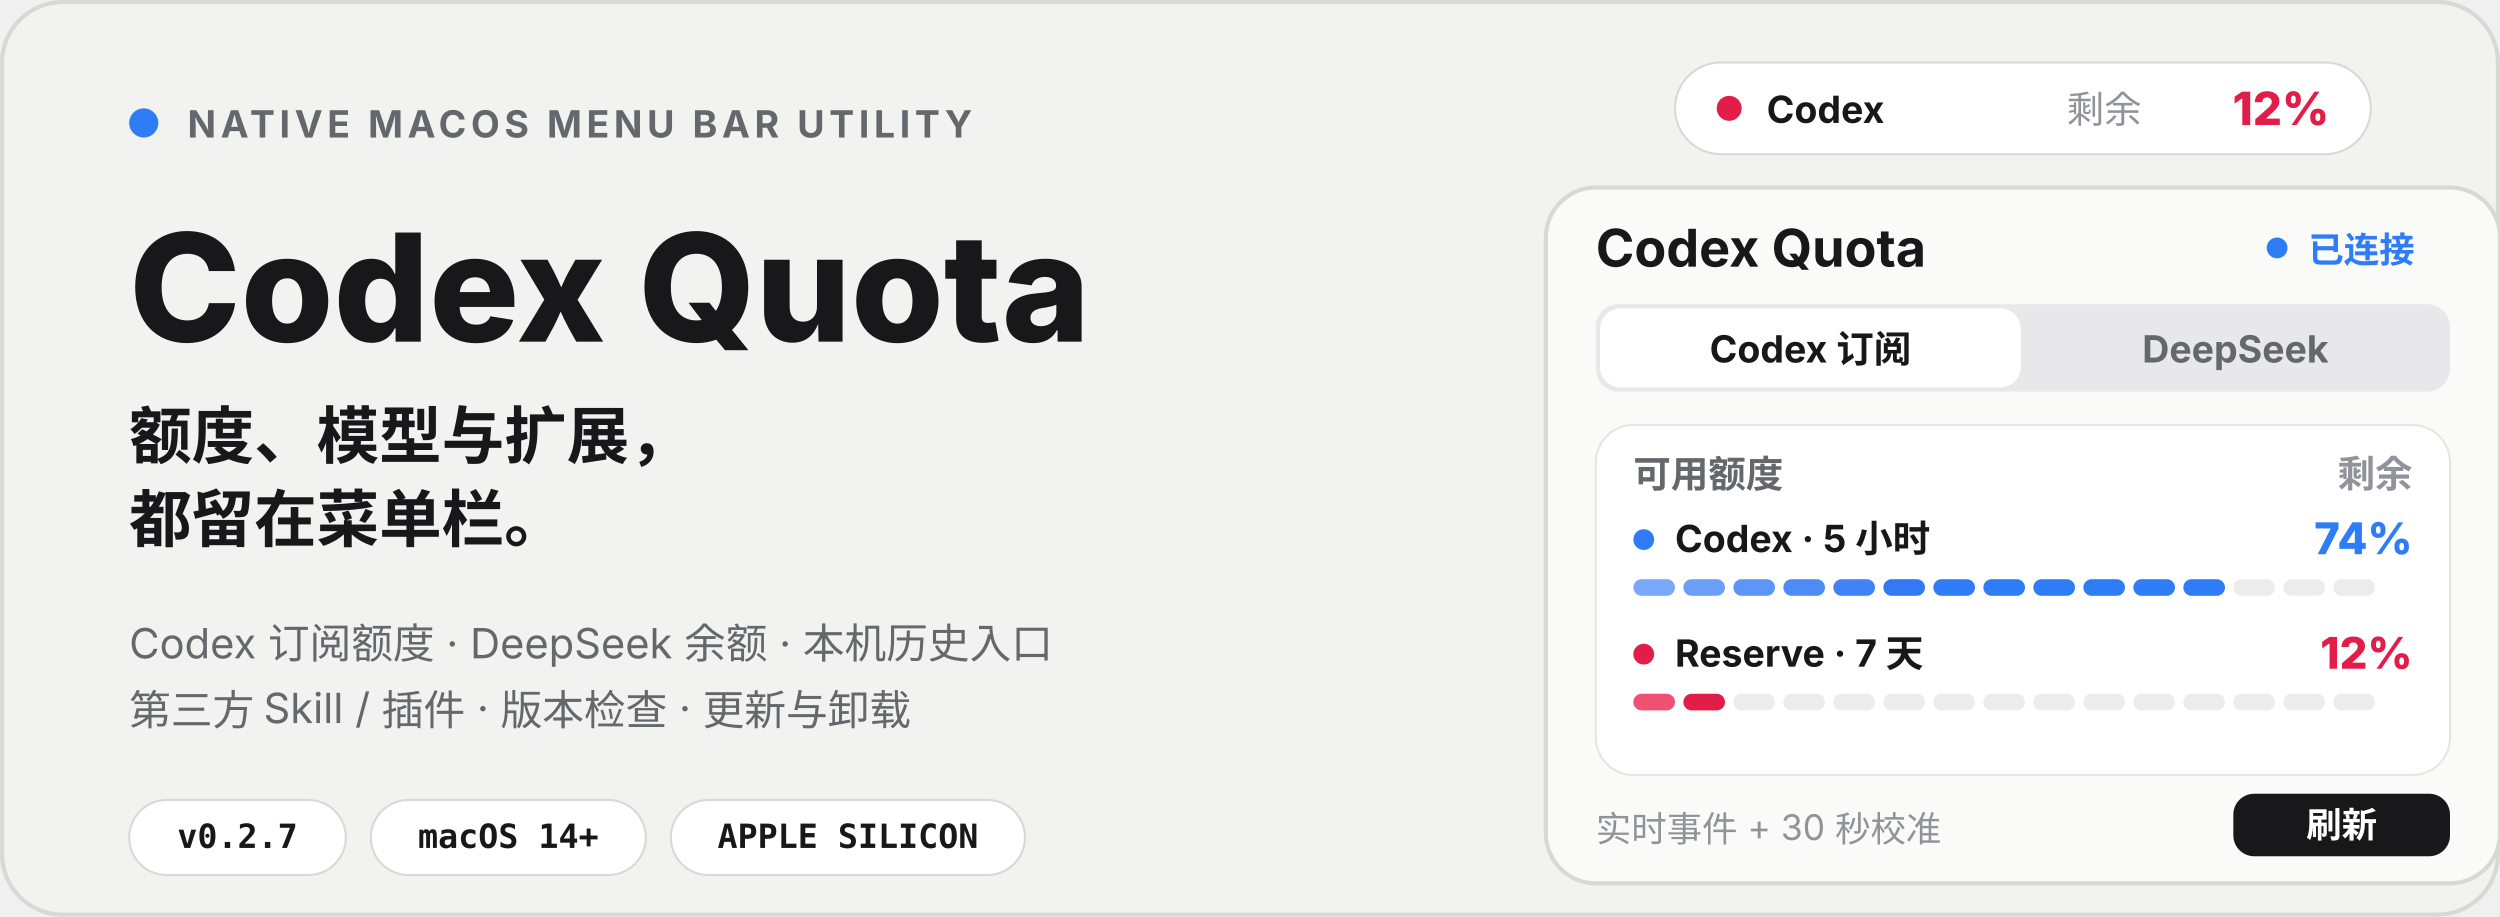
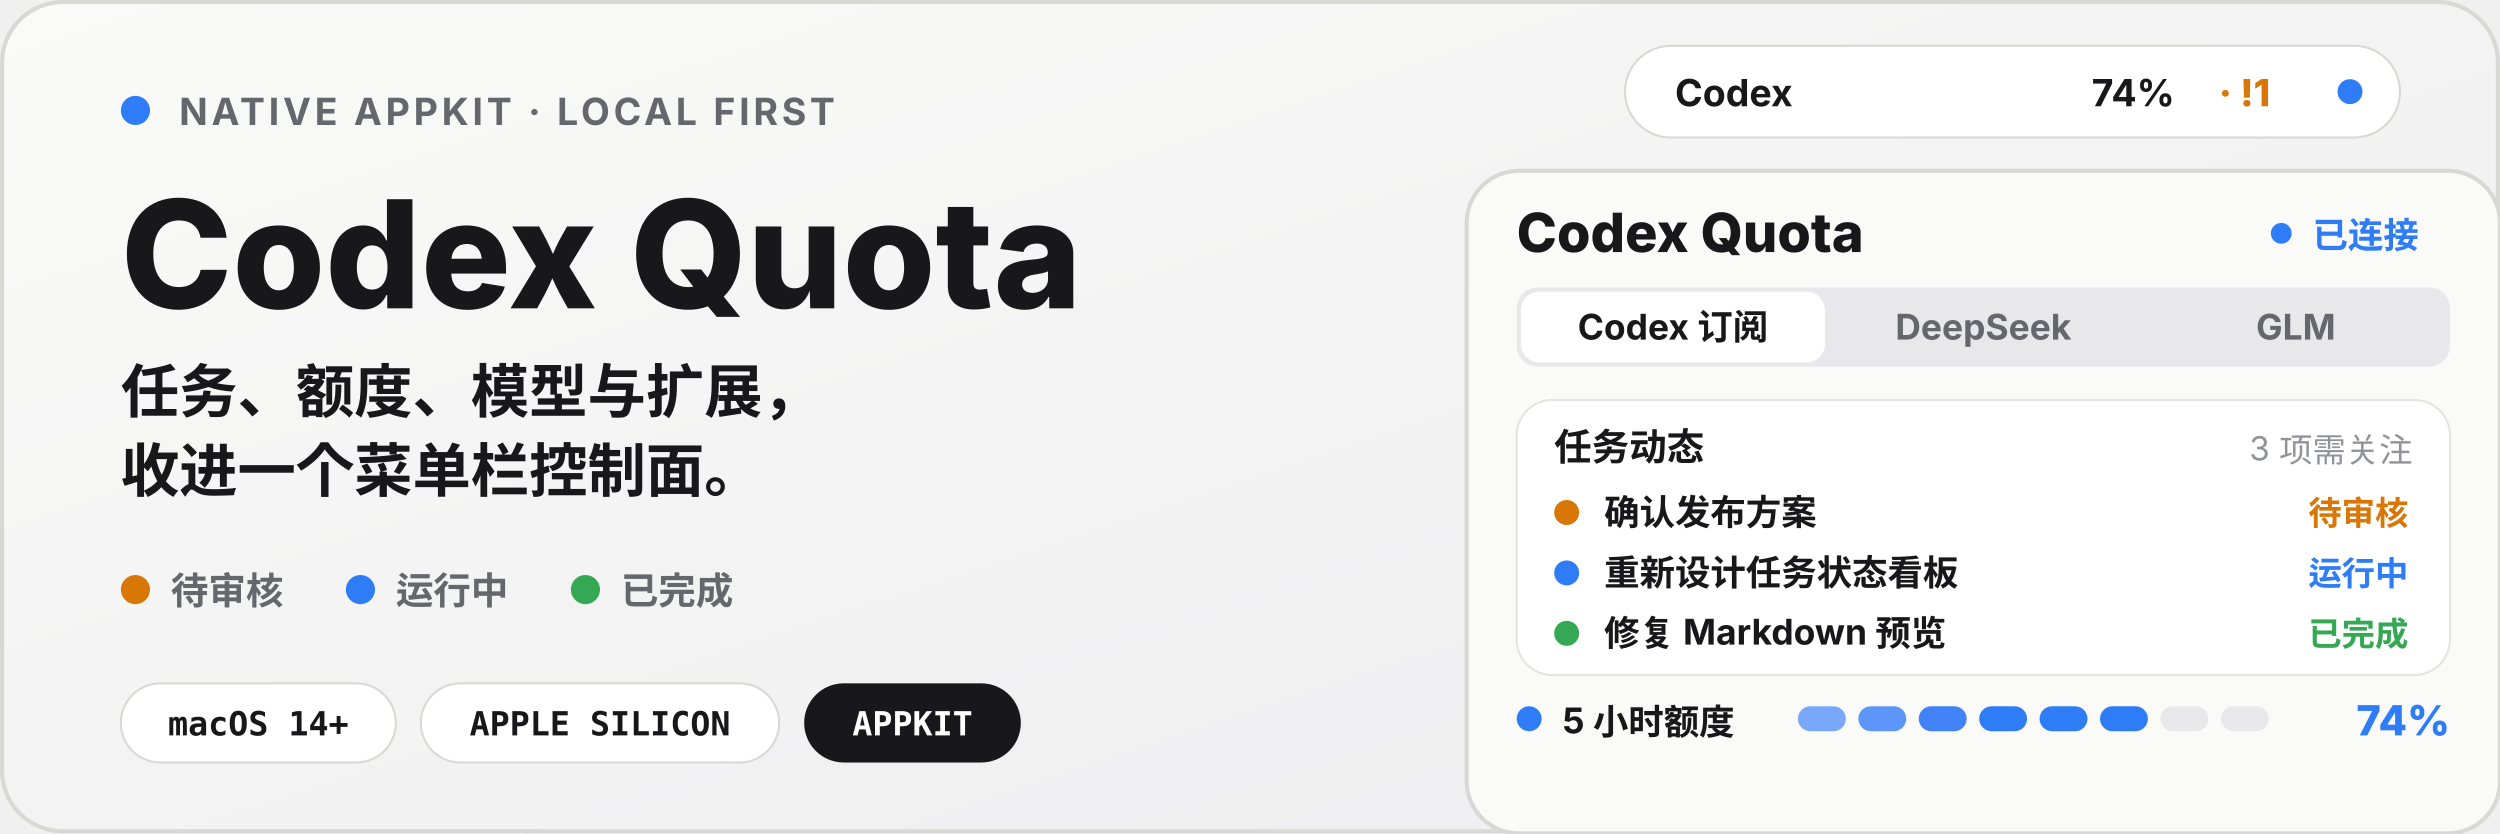
- <svg xmlns="http://www.w3.org/2000/svg" width="1200" height="440" viewBox="0 0 1200 440" role="img" aria-labelledby="title desc">
-   <rect width="1200" height="440" rx="30" fill="#F2F2F0" />
-   <rect x="1" y="1" width="1198" height="438" rx="29" fill="none" stroke="#D8D8D4" stroke-width="2" />
+ <svg xmlns="http://www.w3.org/2000/svg" width="1200" height="400" viewBox="0 0 1200 400" role="img" aria-labelledby="title desc">
+   <defs>
+     <linearGradient id="background" x1="0" y1="0" x2="1" y2="1">
+       <stop offset="0" stop-color="#FAFAF8" />
+       <stop offset="1" stop-color="#ECECEF" />
+     </linearGradient>
+   </defs>
+   <rect width="1200" height="400" rx="30" fill="url(#background)" />
+   <rect x="1" y="1" width="1198" height="398" rx="29" fill="none" stroke="#D8D8D4" stroke-width="2" />
  <g font-family="-apple-system, BlinkMacSystemFont, 'Segoe UI', 'PingFang SC', sans-serif">
-     <g transform="translate(62 52)">
+     <g transform="translate(58 46)">
      <circle cx="7" cy="7" r="7" fill="#2F7DF6" />
-       <text x="28" y="14" fill="#66676D" font-size="18" font-weight="700" letter-spacing="2.2">NATIVE MACOS MENU BAR UTILITY</text>
-       <text x="0" y="112" fill="#18181A" font-size="72" font-weight="760">Codex Quota</text>
-       <text x="0" y="168" fill="#18181A" font-size="30" font-weight="700">额度、模型与扩展，</text>
-       <text x="0" y="208" fill="#18181A" font-size="30" font-weight="700">都留在菜单栏。</text>
-       <text x="0" y="264" fill="#66676D" font-size="20">Codex 订阅额度 · DeepSeek 余额 · 本机历史入口</text>
-       <text x="0" y="296" fill="#66676D" font-size="20">第三方 Skill / 插件 · 版本检查 · 更新与卸载</text>
-       <g transform="translate(0 332)" font-family="ui-monospace, SFMono-Regular, Menlo, monospace" font-size="16" font-weight="650">
-         <rect width="104" height="36" rx="18" fill="#FFFFFF" stroke="#D8D8D4" />
-         <text x="52" y="23" text-anchor="middle" fill="#18181A">v0.2.7</text>
-         <rect x="116" width="132" height="36" rx="18" fill="#FFFFFF" stroke="#D8D8D4" />
-         <text x="182" y="23" text-anchor="middle" fill="#18181A">macOS 14+</text>
-         <rect x="260" width="170" height="36" rx="18" fill="#FFFFFF" stroke="#D8D8D4" />
-         <text x="345" y="23" text-anchor="middle" fill="#18181A">APPLE SILICON</text>
+       <text x="28" y="14" fill="#66676D" font-size="18" font-weight="720" letter-spacing="1.8">NATIVE APPKIT · LOCAL FIRST</text>
+       <text x="0" y="102" fill="#18181A" font-size="72" font-weight="780">Codex Quota</text>
+       <text x="0" y="152" fill="#18181A" font-size="28" font-weight="720">任务、额度、模型与扩展，</text>
+       <text x="0" y="190" fill="#18181A" font-size="28" font-weight="720">收进一个菜单栏控制面。</text>
+       <g transform="translate(0 230)" font-size="18" font-weight="680">
+         <circle cx="7" cy="7" r="7" fill="#D97706" />
+         <text x="24" y="14" fill="#66676D">待审核</text>
+         <circle cx="115" cy="7" r="7" fill="#2F7DF6" />
+         <text x="132" y="14" fill="#66676D">运行中</text>
+         <circle cx="223" cy="7" r="7" fill="#34A853" />
+         <text x="240" y="14" fill="#66676D">已完成</text>
+       </g>
+       <g transform="translate(0 282)" font-family="ui-monospace, SFMono-Regular, Menlo, monospace" font-size="16" font-weight="650">
+         <rect width="132" height="38" rx="19" fill="#FFFFFF" stroke="#D8D8D4" />
+         <text x="66" y="25" text-anchor="middle" fill="#18181A">macOS 14+</text>
+         <rect x="144" width="172" height="38" rx="19" fill="#FFFFFF" stroke="#D8D8D4" />
+         <text x="230" y="25" text-anchor="middle" fill="#18181A">APPLE SILICON</text>
+         <rect x="328" width="104" height="38" rx="19" fill="#18181A" />
+         <text x="380" y="25" text-anchor="middle" fill="#FFFFFF">APPKIT</text>
      </g>
    </g>
-     <g transform="translate(742 30)">
-       <rect x="62" width="334" height="44" rx="22" fill="#FFFFFF" stroke="#D8D8D4" />
-       <circle cx="88" cy="22" r="6" fill="#E11D48" />
-       <text x="106" y="29" fill="#18181A" font-size="18" font-weight="700">Codex</text>
-       <text x="250" y="29" fill="#92939A" font-size="18">剩余</text>
-       <text x="376" y="30" text-anchor="end" fill="#E11D48" font-size="22" font-weight="760">12%</text>
-       <rect x="0" y="60" width="458" height="334" rx="24" fill="#FAFAF8" stroke="#D8D8D4" stroke-width="2" />
-       <text x="24" y="98" fill="#18181A" font-size="25" font-weight="750">Codex Quota</text>
-       <circle cx="351" cy="89" r="5" fill="#2F7DF6" />
-       <text x="366" y="96" fill="#2F7DF6" font-size="17" font-weight="700">已连接</text>
-       <rect x="24" y="116" width="410" height="42" rx="11" fill="#E8E8EA" />
-       <rect x="26" y="118" width="202" height="38" rx="10" fill="#FFFFFF" />
-       <text x="127" y="144" text-anchor="middle" fill="#18181A" font-size="18" font-weight="700">Codex 订阅</text>
-       <text x="331" y="144" text-anchor="middle" fill="#66676D" font-size="18" font-weight="650">DeepSeek</text>
-       <rect x="24" y="174" width="410" height="168" rx="18" fill="#FFFFFF" stroke="#E5E5E2" />
-       <text x="42" y="204" fill="#66676D" font-size="18" font-weight="700">可用额度</text>
-       <text x="416" y="204" text-anchor="end" fill="#92939A" font-size="18" font-weight="650">剩余</text>
-       <g transform="translate(42 224)">
-         <circle cx="5" cy="5" r="5" fill="#2F7DF6" />
-         <text x="20" y="11" fill="#18181A" font-size="18" font-weight="700">Codex · 5 小时</text>
-         <text x="374" y="12" text-anchor="end" fill="#2F7DF6" font-size="21" font-weight="760">74%</text>
-         <g transform="translate(0 24)">
-           <rect width="20" height="8" rx="4" fill="#79A8FA" />
-           <rect x="24" width="20" height="8" rx="4" fill="#6C9FF9" />
-           <rect x="48" width="20" height="8" rx="4" fill="#5D95F8" />
-           <rect x="72" width="20" height="8" rx="4" fill="#4F8BF7" />
-           <rect x="96" width="20" height="8" rx="4" fill="#4182F6" />
-           <rect x="120" width="20" height="8" rx="4" fill="#3378F4" />
-           <rect x="144" width="20" height="8" rx="4" fill="#2F7DF6" />
-           <rect x="168" width="20" height="8" rx="4" fill="#2F7DF6" />
-           <rect x="192" width="20" height="8" rx="4" fill="#2F7DF6" />
-           <rect x="216" width="20" height="8" rx="4" fill="#2F7DF6" />
-           <rect x="240" width="20" height="8" rx="4" fill="#2F7DF6" />
-           <rect x="264" width="20" height="8" rx="4" fill="#2F7DF6" />
-           <rect x="288" width="20" height="8" rx="4" fill="#ECECEE" />
-           <rect x="312" width="20" height="8" rx="4" fill="#ECECEE" />
-           <rect x="336" width="20" height="8" rx="4" fill="#ECECEE" />
+     <g transform="translate(704 22)">
+       <rect x="76" width="372" height="44" rx="22" fill="#FFFFFF" stroke="#D8D8D4" />
+       <text x="100" y="29" fill="#18181A" font-size="18" font-weight="720">Codex</text>
+       <text x="300" y="29" fill="#18181A" font-size="18" font-weight="680">74%</text>
+       <text x="361" y="29" fill="#D97706" font-size="18" font-weight="760">· !1</text>
+       <circle cx="424" cy="22" r="6" fill="#2F7DF6" />
+       <rect x="0" y="60" width="496" height="318" rx="25" fill="#FAFAF8" stroke="#D8D8D4" stroke-width="2" />
+       <text x="24" y="99" fill="#18181A" font-size="26" font-weight="760">Codex Quota</text>
+       <circle cx="391" cy="90" r="5" fill="#2F7DF6" />
+       <text x="406" y="97" fill="#2F7DF6" font-size="17" font-weight="720">已连接</text>
+       <g transform="translate(24 116)" font-size="17" font-weight="680">
+         <rect width="448" height="38" rx="10" fill="#E8E8EA" />
+         <rect x="2" y="2" width="146" height="34" rx="9" fill="#FFFFFF" />
+         <text x="75" y="25" text-anchor="middle" fill="#18181A">Codex 订阅</text>
+         <text x="224" y="25" text-anchor="middle" fill="#66676D">DeepSeek</text>
+         <text x="374" y="25" text-anchor="middle" fill="#66676D">GLM</text>
+       </g>
+       <g transform="translate(24 170)">
+         <rect width="448" height="132" rx="17" fill="#FFFFFF" stroke="#E4E4E0" />
+         <text x="18" y="29" fill="#18181A" font-size="18" font-weight="740">任务动态</text>
+         <text x="430" y="29" text-anchor="end" fill="#92939A" font-size="16">3 项需关注</text>
+         <circle cx="24" cy="54" r="6" fill="#D97706" />
+         <text x="42" y="60" fill="#18181A" font-size="17" font-weight="680">确认发布方案</text>
+         <text x="428" y="60" text-anchor="end" fill="#D97706" font-size="16" font-weight="720">待审核</text>
+         <circle cx="24" cy="83" r="6" fill="#2F7DF6" />
+         <text x="42" y="89" fill="#18181A" font-size="17" font-weight="680">重新设计任务状态看板</text>
+         <text x="428" y="89" text-anchor="end" fill="#2F7DF6" font-size="16" font-weight="720">运行中</text>
+         <circle cx="24" cy="112" r="6" fill="#34A853" />
+         <text x="42" y="118" fill="#18181A" font-size="17" font-weight="680">修复 Markdown 预览</text>
+         <text x="428" y="118" text-anchor="end" fill="#34A853" font-size="16" font-weight="720">已完成</text>
+       </g>
+       <g transform="translate(24 316)">
+         <circle cx="6" cy="7" r="6" fill="#2F7DF6" />
+         <text x="22" y="14" fill="#18181A" font-size="17" font-weight="680">5 小时额度</text>
+         <g transform="translate(135 1)">
+           <rect width="23" height="12" rx="6" fill="#79A8FA" />
+           <rect x="29" width="23" height="12" rx="6" fill="#5D95F8" />
+           <rect x="58" width="23" height="12" rx="6" fill="#4182F6" />
+           <rect x="87" width="23" height="12" rx="6" fill="#2F7DF6" />
+           <rect x="116" width="23" height="12" rx="6" fill="#2F7DF6" />
+           <rect x="145" width="23" height="12" rx="6" fill="#2F7DF6" />
+           <rect x="174" width="23" height="12" rx="6" fill="#E8E8EA" />
+           <rect x="203" width="23" height="12" rx="6" fill="#E8E8EA" />
        </g>
+         <text x="448" y="15" text-anchor="end" fill="#2F7DF6" font-size="20" font-weight="760">74%</text>
      </g>
-       <g transform="translate(42 279)">
-         <circle cx="5" cy="5" r="5" fill="#E11D48" />
-         <text x="20" y="11" fill="#18181A" font-size="18" font-weight="700">Reserve · 7 天</text>
-         <text x="374" y="12" text-anchor="end" fill="#E11D48" font-size="21" font-weight="760">12%</text>
-         <g transform="translate(0 24)">
-           <rect width="20" height="8" rx="4" fill="#F05072" />
-           <rect x="24" width="20" height="8" rx="4" fill="#E11D48" />
-           <rect x="48" width="20" height="8" rx="4" fill="#ECECEE" />
-           <rect x="72" width="20" height="8" rx="4" fill="#ECECEE" />
-           <rect x="96" width="20" height="8" rx="4" fill="#ECECEE" />
-           <rect x="120" width="20" height="8" rx="4" fill="#ECECEE" />
-           <rect x="144" width="20" height="8" rx="4" fill="#ECECEE" />
-           <rect x="168" width="20" height="8" rx="4" fill="#ECECEE" />
-           <rect x="192" width="20" height="8" rx="4" fill="#ECECEE" />
-           <rect x="216" width="20" height="8" rx="4" fill="#ECECEE" />
-           <rect x="240" width="20" height="8" rx="4" fill="#ECECEE" />
-           <rect x="264" width="20" height="8" rx="4" fill="#ECECEE" />
-           <rect x="288" width="20" height="8" rx="4" fill="#ECECEE" />
-           <rect x="312" width="20" height="8" rx="4" fill="#ECECEE" />
-           <rect x="336" width="20" height="8" rx="4" fill="#ECECEE" />
-         </g>
-       </g>
-       <text x="24" y="374" fill="#92939A" font-size="17">实时事件 + 30 秒校准</text>
-       <rect x="330" y="351" width="104" height="30" rx="10" fill="#18181A" />
-       <text x="382" y="372" text-anchor="middle" fill="#FFFFFF" font-size="17" font-weight="700">刷新</text>
    </g>
  </g>
</svg>
